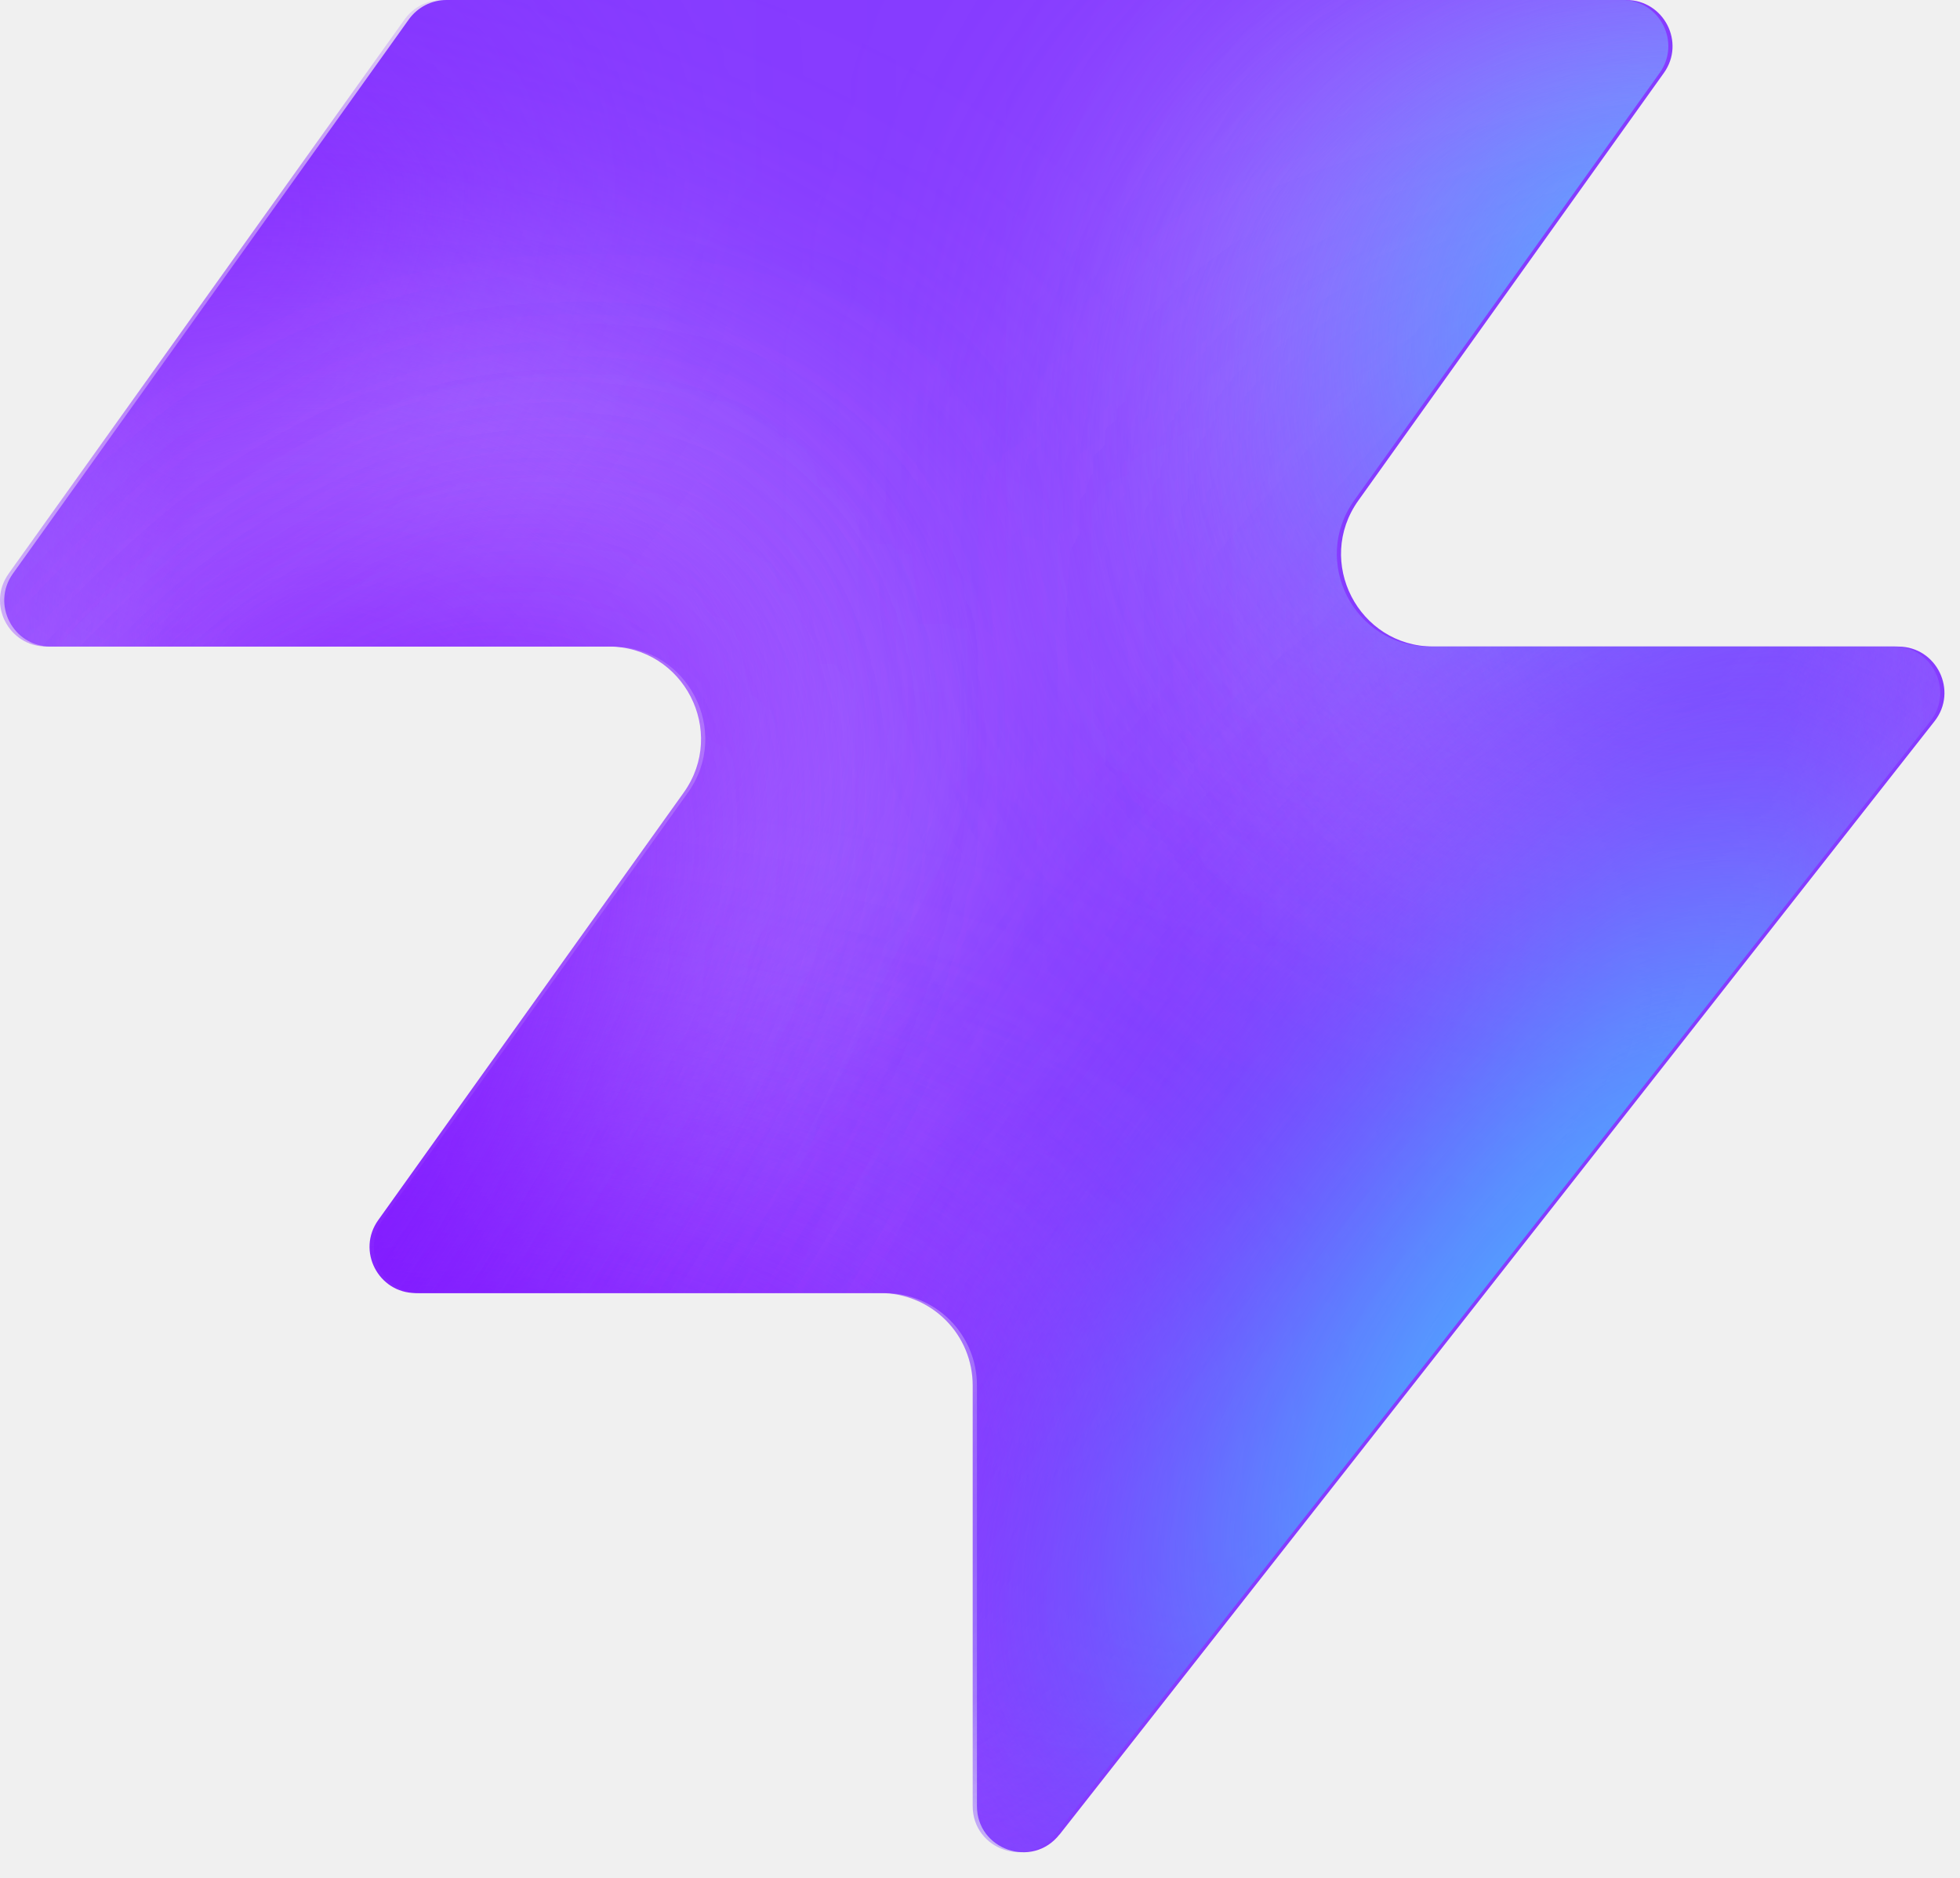
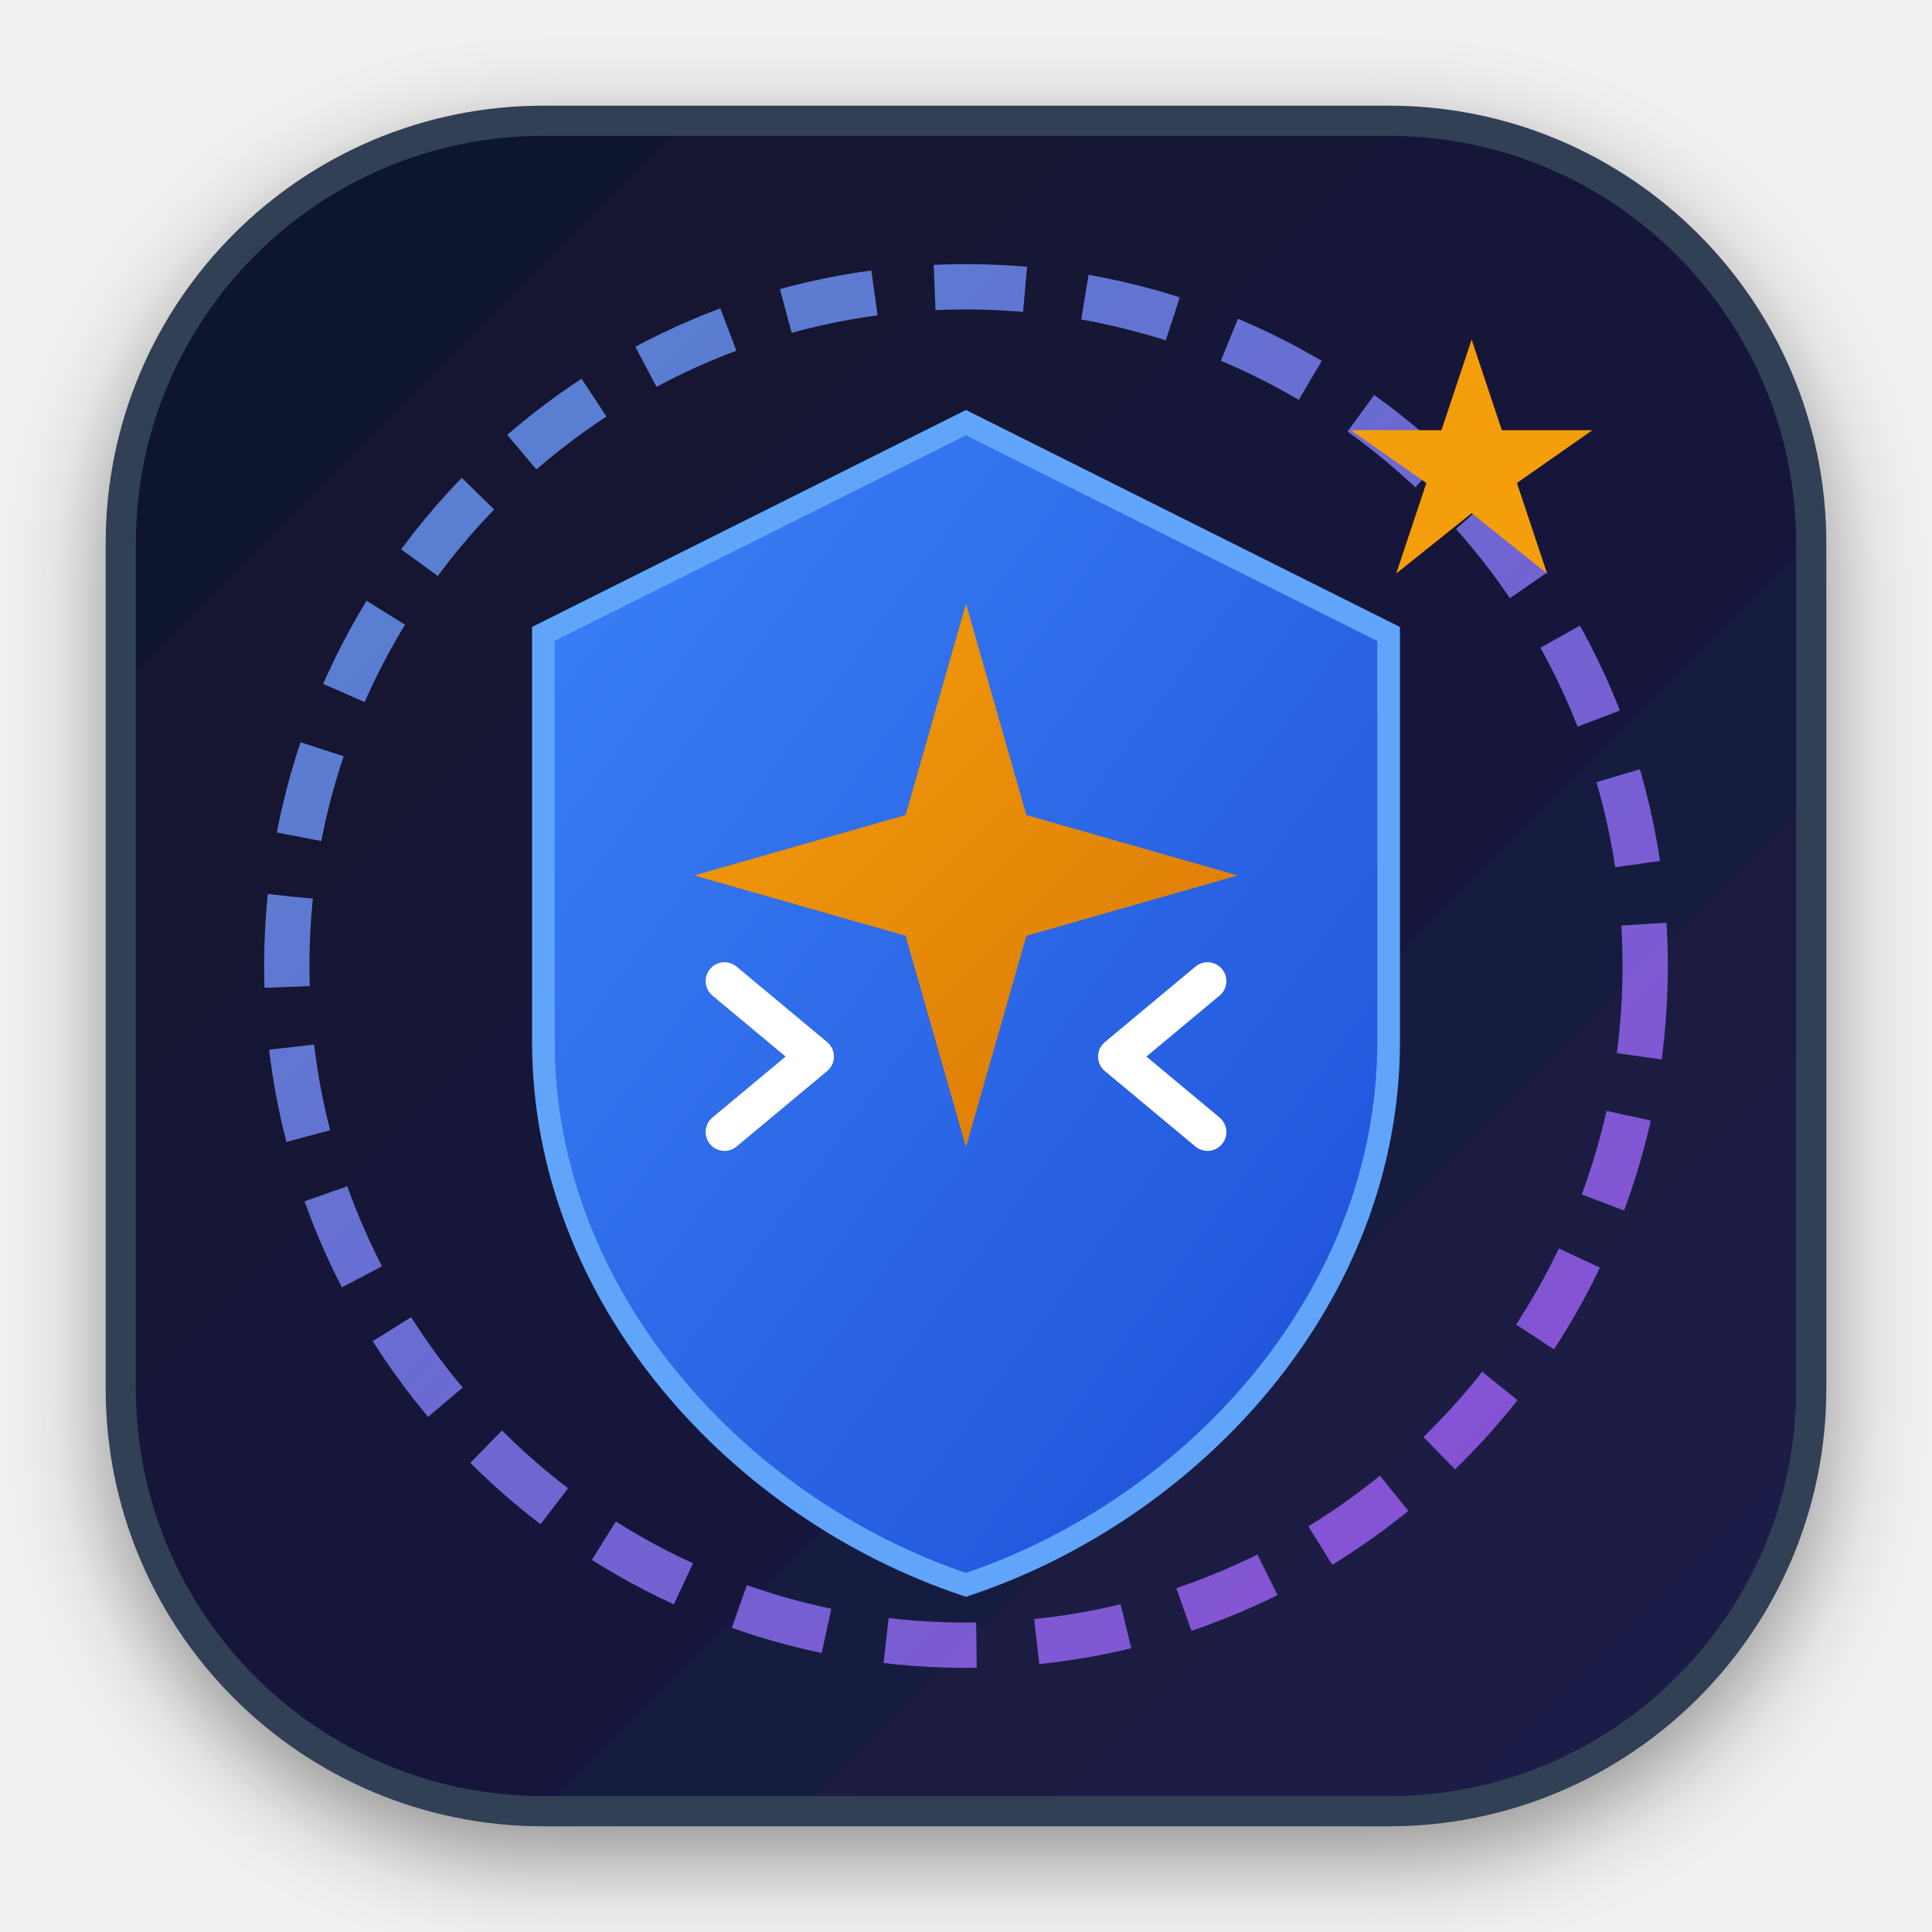
- <svg xmlns="http://www.w3.org/2000/svg" width="48" height="46" fill="none" viewBox="0 0 48 46">
-   <path fill="#863bff" d="M25.946 44.938c-.664.845-2.021.375-2.021-.698V33.937a2.26 2.26 0 0 0-2.262-2.262H10.287c-.92 0-1.456-1.04-.92-1.788l7.48-10.471c1.07-1.497 0-3.578-1.842-3.578H1.237c-.92 0-1.456-1.04-.92-1.788L10.013.474c.214-.297.556-.474.92-.474h28.894c.92 0 1.456 1.04.92 1.788l-7.48 10.471c-1.07 1.498 0 3.579 1.842 3.579h11.377c.943 0 1.473 1.088.89 1.83L25.947 44.94z" style="fill:#863bff;fill:color(display-p3 .525 .23 1);fill-opacity:1" />
-   <mask id="a" width="48" height="46" x="0" y="0" maskUnits="userSpaceOnUse" style="mask-type:alpha">
-     <path fill="#000" d="M25.842 44.938c-.664.844-2.021.375-2.021-.698V33.937a2.26 2.26 0 0 0-2.262-2.262H10.183c-.92 0-1.456-1.04-.92-1.788l7.48-10.471c1.07-1.498 0-3.579-1.842-3.579H1.133c-.92 0-1.456-1.04-.92-1.787L9.91.473c.214-.297.556-.474.92-.474h28.894c.92 0 1.456 1.04.92 1.788l-7.48 10.471c-1.07 1.498 0 3.578 1.842 3.578h11.377c.943 0 1.473 1.088.89 1.832L25.843 44.94z" style="fill:#000;fill-opacity:1" />
-   </mask>
-   <g mask="url(#a)">
-     <g filter="url(#b)">
-       <ellipse cx="5.508" cy="14.704" fill="#ede6ff" rx="5.508" ry="14.704" style="fill:#ede6ff;fill:color(display-p3 .927 .903 1);fill-opacity:1" transform="matrix(.00324 1 1 -.00324 -4.47 31.516)" />
-     </g>
-     <g filter="url(#c)">
-       <ellipse cx="10.399" cy="29.851" fill="#ede6ff" rx="10.399" ry="29.851" style="fill:#ede6ff;fill:color(display-p3 .927 .903 1);fill-opacity:1" transform="matrix(.00324 1 1 -.00324 -39.328 7.883)" />
-     </g>
-     <g filter="url(#d)">
-       <ellipse cx="5.508" cy="30.487" fill="#7e14ff" rx="5.508" ry="30.487" style="fill:#7e14ff;fill:color(display-p3 .492 .077 1);fill-opacity:1" transform="rotate(89.814 -25.913 -14.639)scale(1 -1)" />
-     </g>
-     <g filter="url(#e)">
-       <ellipse cx="5.508" cy="30.599" fill="#7e14ff" rx="5.508" ry="30.599" style="fill:#7e14ff;fill:color(display-p3 .492 .077 1);fill-opacity:1" transform="rotate(89.814 -32.644 -3.334)scale(1 -1)" />
-     </g>
-     <g filter="url(#f)">
-       <ellipse cx="5.508" cy="30.599" fill="#7e14ff" rx="5.508" ry="30.599" style="fill:#7e14ff;fill:color(display-p3 .492 .077 1);fill-opacity:1" transform="matrix(.00324 1 1 -.00324 -34.34 30.47)" />
-     </g>
-     <g filter="url(#g)">
-       <ellipse cx="14.072" cy="22.078" fill="#ede6ff" rx="14.072" ry="22.078" style="fill:#ede6ff;fill:color(display-p3 .927 .903 1);fill-opacity:1" transform="rotate(93.35 24.506 48.493)scale(-1 1)" />
-     </g>
-     <g filter="url(#h)">
-       <ellipse cx="3.47" cy="21.501" fill="#7e14ff" rx="3.47" ry="21.501" style="fill:#7e14ff;fill:color(display-p3 .492 .077 1);fill-opacity:1" transform="rotate(89.009 28.708 47.59)scale(-1 1)" />
-     </g>
-     <g filter="url(#i)">
-       <ellipse cx="3.47" cy="21.501" fill="#7e14ff" rx="3.47" ry="21.501" style="fill:#7e14ff;fill:color(display-p3 .492 .077 1);fill-opacity:1" transform="rotate(89.009 28.708 47.59)scale(-1 1)" />
-     </g>
-     <g filter="url(#j)">
-       <ellipse cx=".387" cy="8.972" fill="#7e14ff" rx="4.407" ry="29.108" style="fill:#7e14ff;fill:color(display-p3 .492 .077 1);fill-opacity:1" transform="rotate(39.51 .387 8.972)" />
-     </g>
-     <g filter="url(#k)">
-       <ellipse cx="47.523" cy="-6.092" fill="#7e14ff" rx="4.407" ry="29.108" style="fill:#7e14ff;fill:color(display-p3 .492 .077 1);fill-opacity:1" transform="rotate(37.892 47.523 -6.092)" />
-     </g>
-     <g filter="url(#l)">
-       <ellipse cx="41.412" cy="6.333" fill="#47bfff" rx="5.971" ry="9.665" style="fill:#47bfff;fill:color(display-p3 .28 .748 1);fill-opacity:1" transform="rotate(37.892 41.412 6.333)" />
-     </g>
-     <g filter="url(#m)">
-       <ellipse cx="-1.879" cy="38.332" fill="#7e14ff" rx="4.407" ry="29.108" style="fill:#7e14ff;fill:color(display-p3 .492 .077 1);fill-opacity:1" transform="rotate(37.892 -1.88 38.332)" />
-     </g>
-     <g filter="url(#n)">
-       <ellipse cx="-1.879" cy="38.332" fill="#7e14ff" rx="4.407" ry="29.108" style="fill:#7e14ff;fill:color(display-p3 .492 .077 1);fill-opacity:1" transform="rotate(37.892 -1.88 38.332)" />
-     </g>
-     <g filter="url(#o)">
-       <ellipse cx="35.651" cy="29.907" fill="#7e14ff" rx="4.407" ry="29.108" style="fill:#7e14ff;fill:color(display-p3 .492 .077 1);fill-opacity:1" transform="rotate(37.892 35.651 29.907)" />
-     </g>
-     <g filter="url(#p)">
-       <ellipse cx="38.418" cy="32.4" fill="#47bfff" rx="5.971" ry="15.297" style="fill:#47bfff;fill:color(display-p3 .28 .748 1);fill-opacity:1" transform="rotate(37.892 38.418 32.4)" />
-     </g>
-   </g>
+ <svg xmlns="http://www.w3.org/2000/svg" viewBox="0 0 512 512" width="100%" height="100%">
  <defs>
-     <filter id="b" width="60.045" height="41.654" x="-19.77" y="16.149" color-interpolation-filters="sRGB" filterUnits="userSpaceOnUse">
-       <feFlood flood-opacity="0" result="BackgroundImageFix" />
-       <feBlend in="SourceGraphic" in2="BackgroundImageFix" result="shape" />
-       <feGaussianBlur result="effect1_foregroundBlur_2002_17158" stdDeviation="7.659" />
-     </filter>
-     <filter id="c" width="90.34" height="51.437" x="-54.613" y="-7.533" color-interpolation-filters="sRGB" filterUnits="userSpaceOnUse">
-       <feFlood flood-opacity="0" result="BackgroundImageFix" />
-       <feBlend in="SourceGraphic" in2="BackgroundImageFix" result="shape" />
-       <feGaussianBlur result="effect1_foregroundBlur_2002_17158" stdDeviation="7.659" />
-     </filter>
-     <filter id="d" width="79.355" height="29.4" x="-49.64" y="2.03" color-interpolation-filters="sRGB" filterUnits="userSpaceOnUse">
-       <feFlood flood-opacity="0" result="BackgroundImageFix" />
-       <feBlend in="SourceGraphic" in2="BackgroundImageFix" result="shape" />
-       <feGaussianBlur result="effect1_foregroundBlur_2002_17158" stdDeviation="4.596" />
-     </filter>
-     <filter id="e" width="79.579" height="29.4" x="-45.045" y="20.029" color-interpolation-filters="sRGB" filterUnits="userSpaceOnUse">
-       <feFlood flood-opacity="0" result="BackgroundImageFix" />
-       <feBlend in="SourceGraphic" in2="BackgroundImageFix" result="shape" />
-       <feGaussianBlur result="effect1_foregroundBlur_2002_17158" stdDeviation="4.596" />
-     </filter>
-     <filter id="f" width="79.579" height="29.4" x="-43.513" y="21.178" color-interpolation-filters="sRGB" filterUnits="userSpaceOnUse">
-       <feFlood flood-opacity="0" result="BackgroundImageFix" />
-       <feBlend in="SourceGraphic" in2="BackgroundImageFix" result="shape" />
-       <feGaussianBlur result="effect1_foregroundBlur_2002_17158" stdDeviation="4.596" />
-     </filter>
-     <filter id="g" width="74.749" height="58.852" x="15.756" y="-17.901" color-interpolation-filters="sRGB" filterUnits="userSpaceOnUse">
-       <feFlood flood-opacity="0" result="BackgroundImageFix" />
-       <feBlend in="SourceGraphic" in2="BackgroundImageFix" result="shape" />
-       <feGaussianBlur result="effect1_foregroundBlur_2002_17158" stdDeviation="7.659" />
-     </filter>
-     <filter id="h" width="61.377" height="25.362" x="23.548" y="2.284" color-interpolation-filters="sRGB" filterUnits="userSpaceOnUse">
-       <feFlood flood-opacity="0" result="BackgroundImageFix" />
-       <feBlend in="SourceGraphic" in2="BackgroundImageFix" result="shape" />
-       <feGaussianBlur result="effect1_foregroundBlur_2002_17158" stdDeviation="4.596" />
-     </filter>
-     <filter id="i" width="61.377" height="25.362" x="23.548" y="2.284" color-interpolation-filters="sRGB" filterUnits="userSpaceOnUse">
-       <feFlood flood-opacity="0" result="BackgroundImageFix" />
-       <feBlend in="SourceGraphic" in2="BackgroundImageFix" result="shape" />
-       <feGaussianBlur result="effect1_foregroundBlur_2002_17158" stdDeviation="4.596" />
-     </filter>
-     <filter id="j" width="56.045" height="63.649" x="-27.636" y="-22.853" color-interpolation-filters="sRGB" filterUnits="userSpaceOnUse">
-       <feFlood flood-opacity="0" result="BackgroundImageFix" />
-       <feBlend in="SourceGraphic" in2="BackgroundImageFix" result="shape" />
-       <feGaussianBlur result="effect1_foregroundBlur_2002_17158" stdDeviation="4.596" />
-     </filter>
-     <filter id="k" width="54.814" height="64.646" x="20.116" y="-38.415" color-interpolation-filters="sRGB" filterUnits="userSpaceOnUse">
-       <feFlood flood-opacity="0" result="BackgroundImageFix" />
-       <feBlend in="SourceGraphic" in2="BackgroundImageFix" result="shape" />
-       <feGaussianBlur result="effect1_foregroundBlur_2002_17158" stdDeviation="4.596" />
-     </filter>
-     <filter id="l" width="33.541" height="35.313" x="24.641" y="-11.323" color-interpolation-filters="sRGB" filterUnits="userSpaceOnUse">
-       <feFlood flood-opacity="0" result="BackgroundImageFix" />
-       <feBlend in="SourceGraphic" in2="BackgroundImageFix" result="shape" />
-       <feGaussianBlur result="effect1_foregroundBlur_2002_17158" stdDeviation="4.596" />
-     </filter>
-     <filter id="m" width="54.814" height="64.646" x="-29.286" y="6.009" color-interpolation-filters="sRGB" filterUnits="userSpaceOnUse">
-       <feFlood flood-opacity="0" result="BackgroundImageFix" />
-       <feBlend in="SourceGraphic" in2="BackgroundImageFix" result="shape" />
-       <feGaussianBlur result="effect1_foregroundBlur_2002_17158" stdDeviation="4.596" />
-     </filter>
-     <filter id="n" width="54.814" height="64.646" x="-29.286" y="6.009" color-interpolation-filters="sRGB" filterUnits="userSpaceOnUse">
-       <feFlood flood-opacity="0" result="BackgroundImageFix" />
-       <feBlend in="SourceGraphic" in2="BackgroundImageFix" result="shape" />
-       <feGaussianBlur result="effect1_foregroundBlur_2002_17158" stdDeviation="4.596" />
-     </filter>
-     <filter id="o" width="54.814" height="64.646" x="8.244" y="-2.416" color-interpolation-filters="sRGB" filterUnits="userSpaceOnUse">
-       <feFlood flood-opacity="0" result="BackgroundImageFix" />
-       <feBlend in="SourceGraphic" in2="BackgroundImageFix" result="shape" />
-       <feGaussianBlur result="effect1_foregroundBlur_2002_17158" stdDeviation="4.596" />
-     </filter>
-     <filter id="p" width="39.409" height="43.623" x="18.713" y="10.588" color-interpolation-filters="sRGB" filterUnits="userSpaceOnUse">
-       <feFlood flood-opacity="0" result="BackgroundImageFix" />
-       <feBlend in="SourceGraphic" in2="BackgroundImageFix" result="shape" />
-       <feGaussianBlur result="effect1_foregroundBlur_2002_17158" stdDeviation="4.596" />
+     <linearGradient id="bgGrad" x1="0%" y1="0%" x2="100%" y2="100%">
+       <stop offset="0%" stop-color="#0f172a" />
+       <stop offset="100%" stop-color="#1e1b4b" />
+     </linearGradient>
+     <linearGradient id="primaryGrad" x1="0%" y1="0%" x2="100%" y2="100%">
+       <stop offset="0%" stop-color="#3b82f6" />
+       <stop offset="100%" stop-color="#1d4ed8" />
+     </linearGradient>
+     <linearGradient id="accentGrad" x1="0%" y1="0%" x2="100%" y2="100%">
+       <stop offset="0%" stop-color="#60a5fa" />
+       <stop offset="100%" stop-color="#a855f7" />
+     </linearGradient>
+     <linearGradient id="glowGrad" x1="0%" y1="0%" x2="100%" y2="100%">
+       <stop offset="0%" stop-color="#f59e0b" />
+       <stop offset="100%" stop-color="#d97706" />
+     </linearGradient>
+     <filter id="shadow" x="-20%" y="-20%" width="140%" height="140%">
+       <feDropShadow dx="0" dy="8" stdDeviation="12" flood-color="#000000" flood-opacity="0.4" />
    </filter>
  </defs>
+   <rect x="32" y="32" width="448" height="448" rx="112" fill="url(#bgGrad)" stroke="#334155" stroke-width="8" filter="url(#shadow)" />
+   <circle cx="256" cy="256" r="180" fill="none" stroke="url(#accentGrad)" stroke-width="12" stroke-dasharray="24 16" opacity="0.8" />
+   <path d="M 256,112 L 368,168 V 276 C 368,344 316,400 256,420 C 196,400 144,344 144,276 V 168 Z" fill="url(#primaryGrad)" stroke="#60a5fa" stroke-width="6" />
+   <path d="M 256,160 L 272,216 L 328,232 L 272,248 L 256,304 L 240,248 L 184,232 L 240,216 Z" fill="url(#glowGrad)" />
+   <path d="M 192,260 L 216,280 L 192,300" fill="none" stroke="#ffffff" stroke-width="10" stroke-linecap="round" stroke-linejoin="round" />
+   <path d="M 320,260 L 296,280 L 320,300" fill="none" stroke="#ffffff" stroke-width="10" stroke-linecap="round" stroke-linejoin="round" />
+   <polygon points="390,90 398,114 422,114 402,128 410,152 390,136 370,152 378,128 358,114 382,114" fill="#f59e0b" />
</svg>
